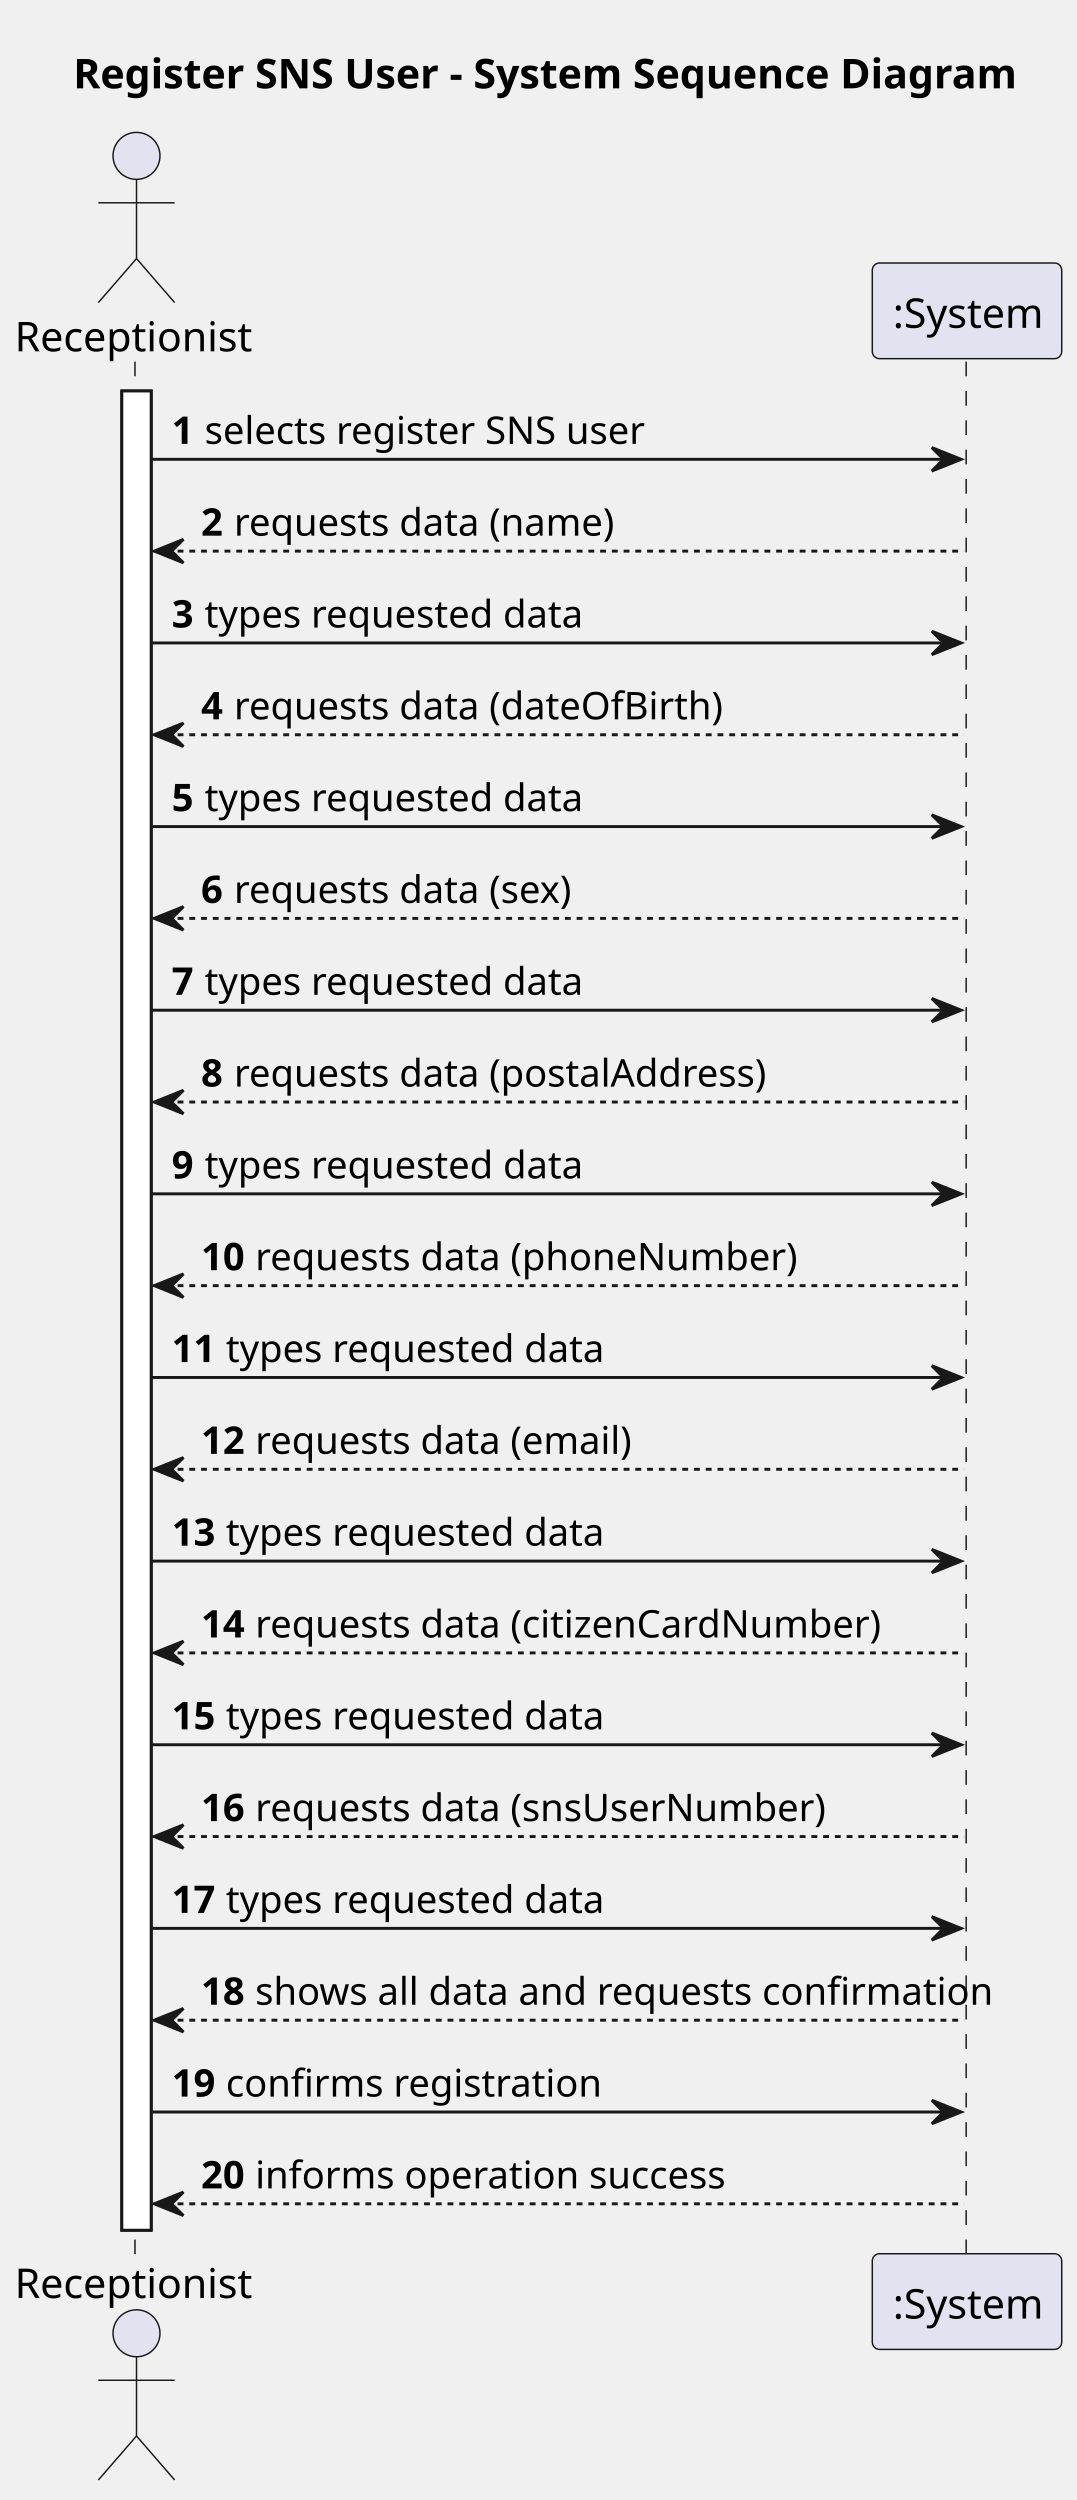
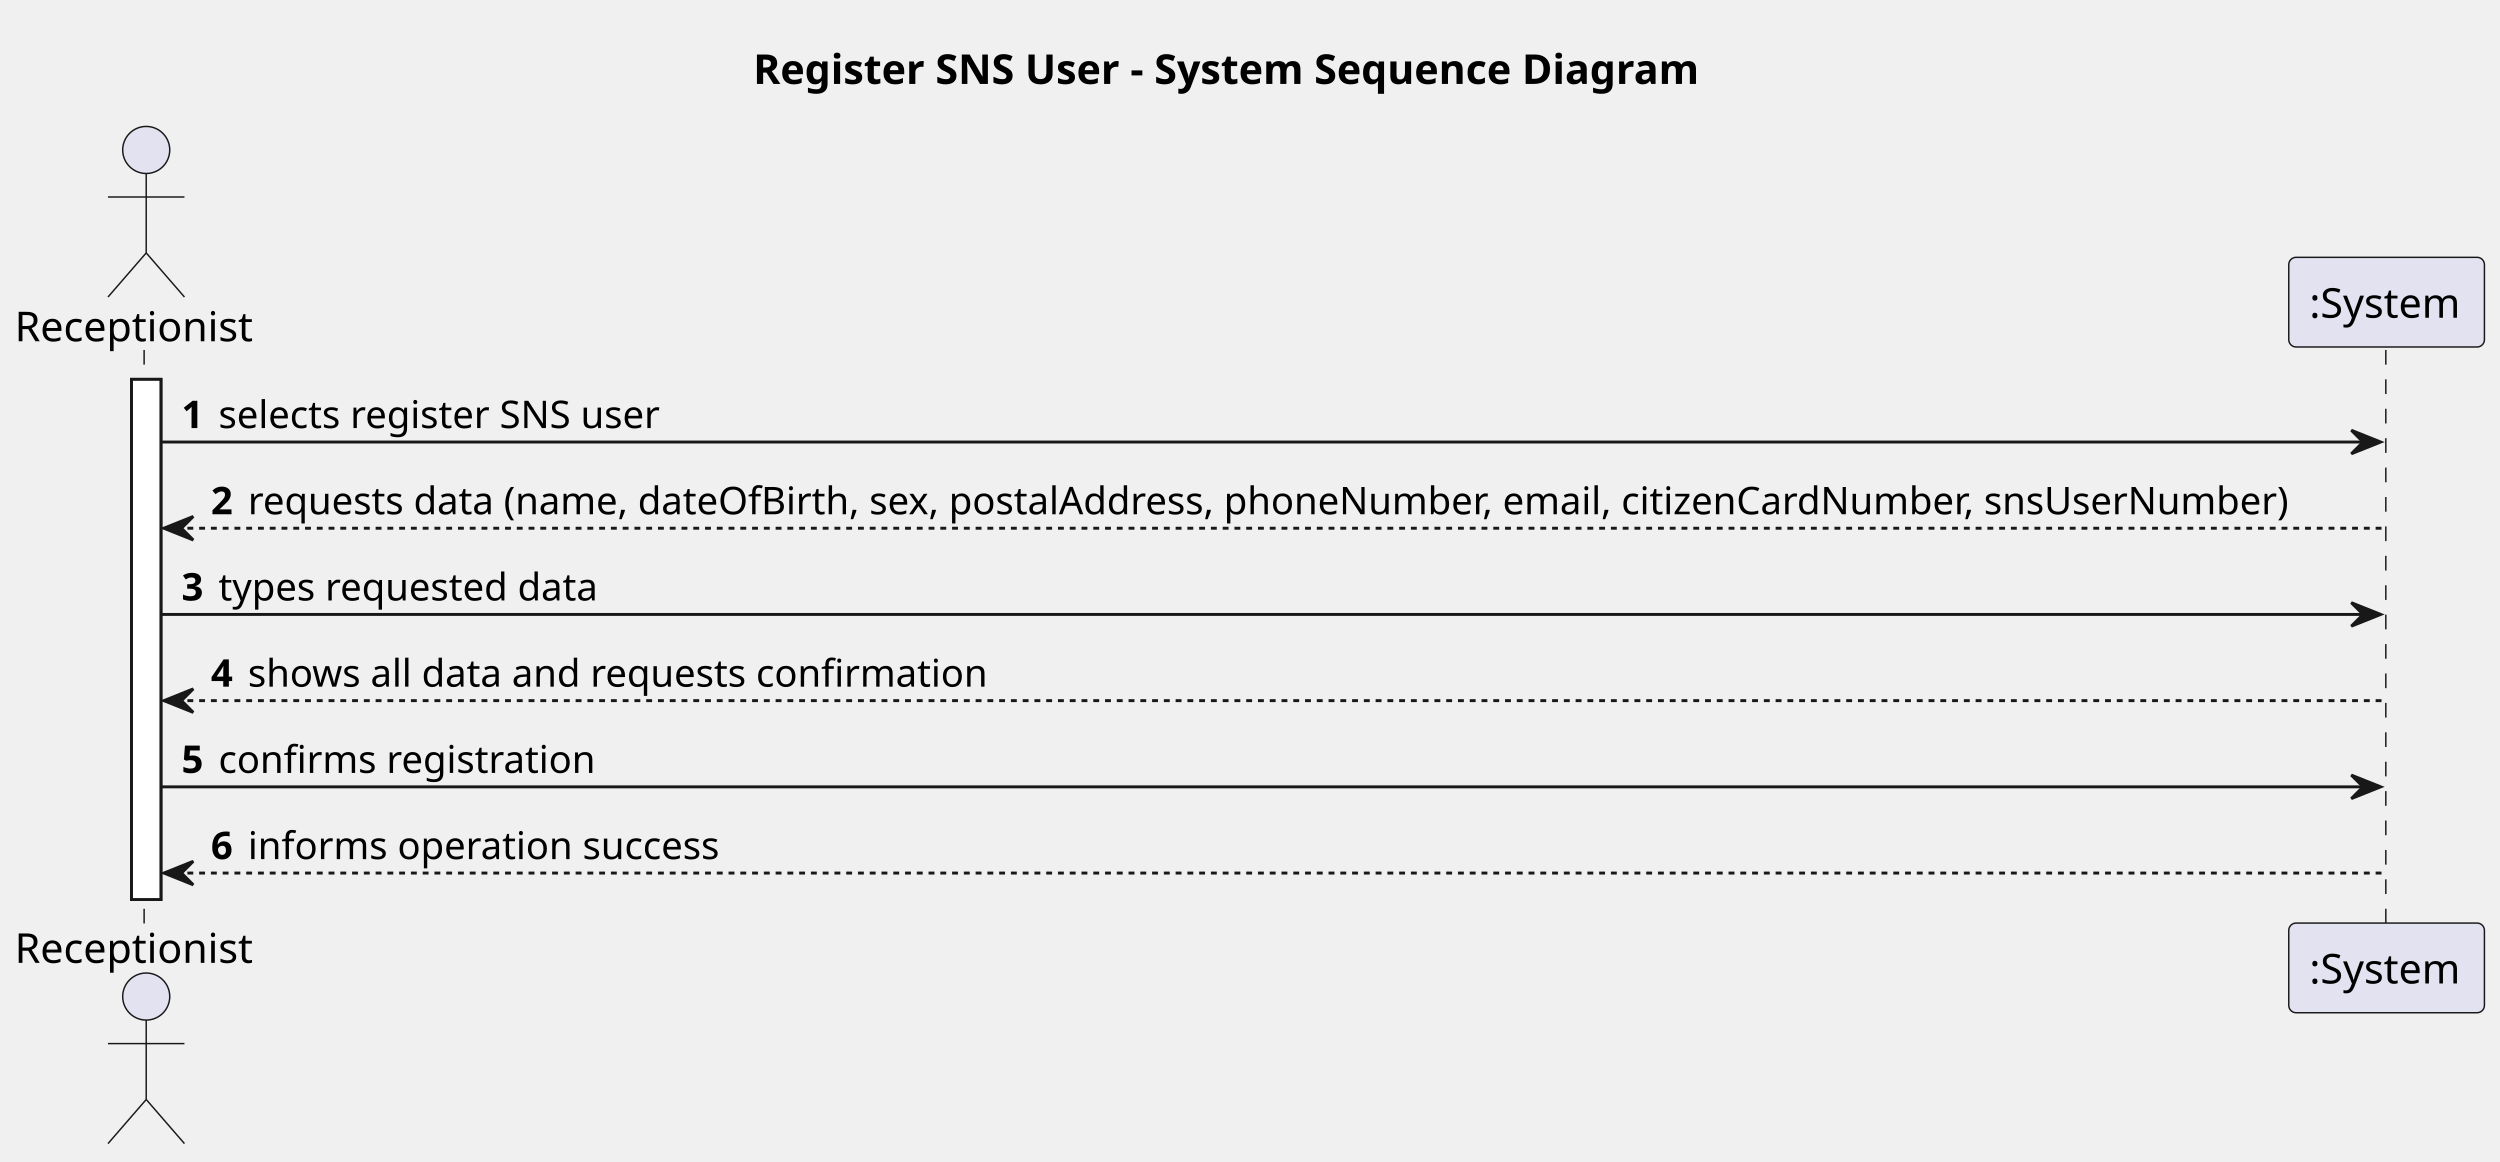
- <svg xmlns="http://www.w3.org/2000/svg" contentStyleType="text/css" height="852px" preserveAspectRatio="none" style="width:367px;height:852px;background:#FFFFFF;" version="1.1" viewBox="0 0 367 852" width="367px" zoomAndPan="magnify">
+ <svg xmlns="http://www.w3.org/2000/svg" contentStyleType="text/css" data-diagram-type="SEQUENCE" height="395px" preserveAspectRatio="none" style="width:850px;height:395px;background:#FFFFFF;" version="1.1" viewBox="0 0 850 395" width="850px" zoomAndPan="magnify">
  <defs />
  <g>
-     <text fill="#000000" font-family="sans-serif" font-size="14" font-weight="bold" lengthAdjust="spacing" textLength="315.902" x="24.968" y="30.107">Register SNS User - System Sequence Diagram</text>
-     <rect fill="#FFFFFF" height="626.82" style="stroke:#181818;stroke-width:1.0;" width="10" x="41.52" y="133.242" />
-     <line style="stroke:#181818;stroke-width:0.5;stroke-dasharray:5.0,5.0;" x1="46" x2="46" y1="123.242" y2="769.062" />
-     <line style="stroke:#181818;stroke-width:0.5;stroke-dasharray:5.0,5.0;" x1="329.272" x2="329.272" y1="123.242" y2="769.062" />
-     <text fill="#000000" font-family="sans-serif" font-size="14" lengthAdjust="spacing" textLength="77.041" x="5" y="119.728">Receptionist</text>
-     <ellipse cx="46.52" cy="53.121" fill="#E2E2F0" rx="8" ry="8" style="stroke:#181818;stroke-width:0.5;" />
-     <path d="M46.52,61.121 L46.52,88.121 M33.52,69.121 L59.52,69.121 M46.52,88.121 L33.52,103.121 M46.52,88.121 L59.52,103.121 " fill="none" style="stroke:#181818;stroke-width:0.5;" />
-     <text fill="#000000" font-family="sans-serif" font-size="14" lengthAdjust="spacing" textLength="77.041" x="5" y="783.17">Receptionist</text>
-     <ellipse cx="46.52" cy="795.184" fill="#E2E2F0" rx="8" ry="8" style="stroke:#181818;stroke-width:0.5;" />
-     <path d="M46.52,803.184 L46.52,830.184 M33.52,811.184 L59.52,811.184 M46.52,830.184 L33.52,845.184 M46.52,830.184 L59.52,845.184 " fill="none" style="stroke:#181818;stroke-width:0.5;" />
-     <rect fill="#E2E2F0" height="32.621" rx="2.5" ry="2.5" style="stroke:#181818;stroke-width:0.5;" width="64.565" x="297.272" y="89.621" />
-     <text fill="#000000" font-family="sans-serif" font-size="14" lengthAdjust="spacing" textLength="50.565" x="304.272" y="111.728">:System</text>
-     <rect fill="#E2E2F0" height="32.621" rx="2.5" ry="2.5" style="stroke:#181818;stroke-width:0.5;" width="64.565" x="297.272" y="768.062" />
-     <text fill="#000000" font-family="sans-serif" font-size="14" lengthAdjust="spacing" textLength="50.565" x="304.272" y="790.17">:System</text>
-     <rect fill="#FFFFFF" height="626.82" style="stroke:#181818;stroke-width:1.0;" width="10" x="41.52" y="133.242" />
-     <polygon fill="#181818" points="317.555,152.533,327.555,156.533,317.555,160.533,321.555,156.533" style="stroke:#181818;stroke-width:1.0;" />
-     <line style="stroke:#181818;stroke-width:1.0;" x1="51.52" x2="323.555" y1="156.533" y2="156.533" />
-     <text fill="#000000" font-family="sans-serif" font-size="13" font-weight="bold" lengthAdjust="spacing" textLength="7.23" x="58.52" y="151.27">1</text>
-     <text fill="#000000" font-family="sans-serif" font-size="13" lengthAdjust="spacing" textLength="146.663" x="69.751" y="151.27">selects register SNS user</text>
-     <polygon fill="#181818" points="62.52,183.824,52.52,187.824,62.52,191.824,58.52,187.824" style="stroke:#181818;stroke-width:1.0;" />
-     <line style="stroke:#181818;stroke-width:1.0;stroke-dasharray:2.0,2.0;" x1="56.52" x2="328.555" y1="187.824" y2="187.824" />
-     <text fill="#000000" font-family="sans-serif" font-size="13" font-weight="bold" lengthAdjust="spacing" textLength="7.23" x="68.52" y="182.561">2</text>
-     <text fill="#000000" font-family="sans-serif" font-size="13" lengthAdjust="spacing" textLength="123.564" x="79.751" y="182.561">requests data (name)</text>
-     <polygon fill="#181818" points="317.555,215.115,327.555,219.115,317.555,223.115,321.555,219.115" style="stroke:#181818;stroke-width:1.0;" />
-     <line style="stroke:#181818;stroke-width:1.0;" x1="51.52" x2="323.555" y1="219.115" y2="219.115" />
-     <text fill="#000000" font-family="sans-serif" font-size="13" font-weight="bold" lengthAdjust="spacing" textLength="7.23" x="58.52" y="213.852">3</text>
-     <text fill="#000000" font-family="sans-serif" font-size="13" lengthAdjust="spacing" textLength="121.418" x="69.751" y="213.852">types requested data</text>
-     <polygon fill="#181818" points="62.52,246.406,52.52,250.406,62.52,254.406,58.52,250.406" style="stroke:#181818;stroke-width:1.0;" />
-     <line style="stroke:#181818;stroke-width:1.0;stroke-dasharray:2.0,2.0;" x1="56.52" x2="328.555" y1="250.406" y2="250.406" />
-     <text fill="#000000" font-family="sans-serif" font-size="13" font-weight="bold" lengthAdjust="spacing" textLength="7.23" x="68.52" y="245.144">4</text>
-     <text fill="#000000" font-family="sans-serif" font-size="13" lengthAdjust="spacing" textLength="156.8" x="79.751" y="245.144">requests data (dateOfBirth)</text>
-     <polygon fill="#181818" points="317.555,277.697,327.555,281.697,317.555,285.697,321.555,281.697" style="stroke:#181818;stroke-width:1.0;" />
-     <line style="stroke:#181818;stroke-width:1.0;" x1="51.52" x2="323.555" y1="281.697" y2="281.697" />
-     <text fill="#000000" font-family="sans-serif" font-size="13" font-weight="bold" lengthAdjust="spacing" textLength="7.23" x="58.52" y="276.435">5</text>
-     <text fill="#000000" font-family="sans-serif" font-size="13" lengthAdjust="spacing" textLength="121.418" x="69.751" y="276.435">types requested data</text>
-     <polygon fill="#181818" points="62.52,308.988,52.52,312.988,62.52,316.988,58.52,312.988" style="stroke:#181818;stroke-width:1.0;" />
-     <line style="stroke:#181818;stroke-width:1.0;stroke-dasharray:2.0,2.0;" x1="56.52" x2="328.555" y1="312.988" y2="312.988" />
-     <text fill="#000000" font-family="sans-serif" font-size="13" font-weight="bold" lengthAdjust="spacing" textLength="7.23" x="68.52" y="307.726">6</text>
-     <text fill="#000000" font-family="sans-serif" font-size="13" lengthAdjust="spacing" textLength="111.274" x="79.751" y="307.726">requests data (sex)</text>
-     <polygon fill="#181818" points="317.555,340.279,327.555,344.279,317.555,348.279,321.555,344.279" style="stroke:#181818;stroke-width:1.0;" />
-     <line style="stroke:#181818;stroke-width:1.0;" x1="51.52" x2="323.555" y1="344.279" y2="344.279" />
-     <text fill="#000000" font-family="sans-serif" font-size="13" font-weight="bold" lengthAdjust="spacing" textLength="7.23" x="58.52" y="339.017">7</text>
-     <text fill="#000000" font-family="sans-serif" font-size="13" lengthAdjust="spacing" textLength="121.418" x="69.751" y="339.017">types requested data</text>
-     <polygon fill="#181818" points="62.52,371.57,52.52,375.57,62.52,379.57,58.52,375.57" style="stroke:#181818;stroke-width:1.0;" />
-     <line style="stroke:#181818;stroke-width:1.0;stroke-dasharray:2.0,2.0;" x1="56.52" x2="328.555" y1="375.57" y2="375.57" />
-     <text fill="#000000" font-family="sans-serif" font-size="13" font-weight="bold" lengthAdjust="spacing" textLength="7.23" x="68.52" y="370.308">8</text>
-     <text fill="#000000" font-family="sans-serif" font-size="13" lengthAdjust="spacing" textLength="173.424" x="79.751" y="370.308">requests data (postalAddress)</text>
-     <polygon fill="#181818" points="317.555,402.861,327.555,406.861,317.555,410.861,321.555,406.861" style="stroke:#181818;stroke-width:1.0;" />
-     <line style="stroke:#181818;stroke-width:1.0;" x1="51.52" x2="323.555" y1="406.861" y2="406.861" />
-     <text fill="#000000" font-family="sans-serif" font-size="13" font-weight="bold" lengthAdjust="spacing" textLength="7.23" x="58.52" y="401.599">9</text>
-     <text fill="#000000" font-family="sans-serif" font-size="13" lengthAdjust="spacing" textLength="121.418" x="69.751" y="401.599">types requested data</text>
-     <polygon fill="#181818" points="62.52,434.152,52.52,438.152,62.52,442.152,58.52,438.152" style="stroke:#181818;stroke-width:1.0;" />
-     <line style="stroke:#181818;stroke-width:1.0;stroke-dasharray:2.0,2.0;" x1="56.52" x2="328.555" y1="438.152" y2="438.152" />
-     <text fill="#000000" font-family="sans-serif" font-size="13" font-weight="bold" lengthAdjust="spacing" textLength="14.46" x="68.52" y="432.89">10</text>
-     <text fill="#000000" font-family="sans-serif" font-size="13" lengthAdjust="spacing" textLength="173.431" x="86.981" y="432.89">requests data (phoneNumber)</text>
-     <polygon fill="#181818" points="317.555,465.443,327.555,469.443,317.555,473.443,321.555,469.443" style="stroke:#181818;stroke-width:1.0;" />
-     <line style="stroke:#181818;stroke-width:1.0;" x1="51.52" x2="323.555" y1="469.443" y2="469.443" />
-     <text fill="#000000" font-family="sans-serif" font-size="13" font-weight="bold" lengthAdjust="spacing" textLength="14.46" x="58.52" y="464.181">11</text>
-     <text fill="#000000" font-family="sans-serif" font-size="13" lengthAdjust="spacing" textLength="121.418" x="76.981" y="464.181">types requested data</text>
-     <polygon fill="#181818" points="62.52,496.734,52.52,500.734,62.52,504.734,58.52,500.734" style="stroke:#181818;stroke-width:1.0;" />
-     <line style="stroke:#181818;stroke-width:1.0;stroke-dasharray:2.0,2.0;" x1="56.52" x2="328.555" y1="500.734" y2="500.734" />
-     <text fill="#000000" font-family="sans-serif" font-size="13" font-weight="bold" lengthAdjust="spacing" textLength="14.46" x="68.52" y="495.472">12</text>
-     <text fill="#000000" font-family="sans-serif" font-size="13" lengthAdjust="spacing" textLength="122.11" x="86.981" y="495.472">requests data (email)</text>
-     <polygon fill="#181818" points="317.555,528.025,327.555,532.025,317.555,536.025,321.555,532.025" style="stroke:#181818;stroke-width:1.0;" />
-     <line style="stroke:#181818;stroke-width:1.0;" x1="51.52" x2="323.555" y1="532.025" y2="532.025" />
-     <text fill="#000000" font-family="sans-serif" font-size="13" font-weight="bold" lengthAdjust="spacing" textLength="14.46" x="58.52" y="526.763">13</text>
-     <text fill="#000000" font-family="sans-serif" font-size="13" lengthAdjust="spacing" textLength="121.418" x="76.981" y="526.763">types requested data</text>
-     <polygon fill="#181818" points="62.52,559.316,52.52,563.316,62.52,567.316,58.52,563.316" style="stroke:#181818;stroke-width:1.0;" />
-     <line style="stroke:#181818;stroke-width:1.0;stroke-dasharray:2.0,2.0;" x1="56.52" x2="328.555" y1="563.316" y2="563.316" />
-     <text fill="#000000" font-family="sans-serif" font-size="13" font-weight="bold" lengthAdjust="spacing" textLength="14.46" x="68.52" y="558.054">14</text>
-     <text fill="#000000" font-family="sans-serif" font-size="13" lengthAdjust="spacing" textLength="202.306" x="86.981" y="558.054">requests data (citizenCardNumber)</text>
-     <polygon fill="#181818" points="317.555,590.607,327.555,594.607,317.555,598.607,321.555,594.607" style="stroke:#181818;stroke-width:1.0;" />
-     <line style="stroke:#181818;stroke-width:1.0;" x1="51.52" x2="323.555" y1="594.607" y2="594.607" />
-     <text fill="#000000" font-family="sans-serif" font-size="13" font-weight="bold" lengthAdjust="spacing" textLength="14.46" x="58.52" y="589.345">15</text>
-     <text fill="#000000" font-family="sans-serif" font-size="13" lengthAdjust="spacing" textLength="121.418" x="76.981" y="589.345">types requested data</text>
-     <polygon fill="#181818" points="62.52,621.898,52.52,625.898,62.52,629.898,58.52,625.898" style="stroke:#181818;stroke-width:1.0;" />
-     <line style="stroke:#181818;stroke-width:1.0;stroke-dasharray:2.0,2.0;" x1="56.52" x2="328.555" y1="625.898" y2="625.898" />
-     <text fill="#000000" font-family="sans-serif" font-size="13" font-weight="bold" lengthAdjust="spacing" textLength="14.46" x="68.52" y="620.636">16</text>
-     <text fill="#000000" font-family="sans-serif" font-size="13" lengthAdjust="spacing" textLength="184.958" x="86.981" y="620.636">requests data (snsUserNumber)</text>
-     <polygon fill="#181818" points="317.555,653.189,327.555,657.189,317.555,661.189,321.555,657.189" style="stroke:#181818;stroke-width:1.0;" />
-     <line style="stroke:#181818;stroke-width:1.0;" x1="51.52" x2="323.555" y1="657.189" y2="657.189" />
-     <text fill="#000000" font-family="sans-serif" font-size="13" font-weight="bold" lengthAdjust="spacing" textLength="14.46" x="58.52" y="651.927">17</text>
-     <text fill="#000000" font-family="sans-serif" font-size="13" lengthAdjust="spacing" textLength="121.418" x="76.981" y="651.927">types requested data</text>
-     <polygon fill="#181818" points="62.52,684.481,52.52,688.481,62.52,692.481,58.52,688.481" style="stroke:#181818;stroke-width:1.0;" />
-     <line style="stroke:#181818;stroke-width:1.0;stroke-dasharray:2.0,2.0;" x1="56.52" x2="328.555" y1="688.481" y2="688.481" />
-     <text fill="#000000" font-family="sans-serif" font-size="13" font-weight="bold" lengthAdjust="spacing" textLength="14.46" x="68.52" y="683.218">18</text>
-     <text fill="#000000" font-family="sans-serif" font-size="13" lengthAdjust="spacing" textLength="235.574" x="86.981" y="683.218">shows all data and requests confirmation</text>
-     <polygon fill="#181818" points="317.555,715.771,327.555,719.771,317.555,723.771,321.555,719.771" style="stroke:#181818;stroke-width:1.0;" />
-     <line style="stroke:#181818;stroke-width:1.0;" x1="51.52" x2="323.555" y1="719.771" y2="719.771" />
-     <text fill="#000000" font-family="sans-serif" font-size="13" font-weight="bold" lengthAdjust="spacing" textLength="14.46" x="58.52" y="714.509">19</text>
-     <text fill="#000000" font-family="sans-serif" font-size="13" lengthAdjust="spacing" textLength="117.038" x="76.981" y="714.509">confirms registration</text>
-     <polygon fill="#181818" points="62.52,747.062,52.52,751.062,62.52,755.062,58.52,751.062" style="stroke:#181818;stroke-width:1.0;" />
-     <line style="stroke:#181818;stroke-width:1.0;stroke-dasharray:2.0,2.0;" x1="56.52" x2="328.555" y1="751.062" y2="751.062" />
-     <text fill="#000000" font-family="sans-serif" font-size="13" font-weight="bold" lengthAdjust="spacing" textLength="14.46" x="68.52" y="745.8">20</text>
-     <text fill="#000000" font-family="sans-serif" font-size="13" lengthAdjust="spacing" textLength="151.011" x="86.981" y="745.8">informs operation success</text>
+     <text fill="#000000" font-family="sans-serif" font-size="14" font-weight="bold" lengthAdjust="spacing" textLength="336.526" x="256.09" y="28.535">Register SNS User - System Sequence Diagram</text>
+     <g>
+       <rect fill="#FFFFFF" height="176.863" style="stroke:#181818;stroke-width:1;" width="10" x="44.713" y="128.977" />
+     </g>
+     <g>
+       <rect fill="#000000" fill-opacity="0" height="195.863" width="8" x="45.713" y="118.977" />
+       <line style="stroke:#181818;stroke-width:0.5;stroke-dasharray:5,5;" x1="49" x2="49" y1="118.977" y2="314.84" />
+     </g>
+     <g>
+       <rect fill="#000000" fill-opacity="0" height="195.863" width="8" x="807.443" y="118.977" />
+       <line style="stroke:#181818;stroke-width:0.5;stroke-dasharray:5,5;" x1="811.179" x2="811.179" y1="118.977" y2="314.84" />
+     </g>
+     <g class="participant participant-head" data-participant="Receptionist">
+       <text fill="#000000" font-family="sans-serif" font-size="14" lengthAdjust="spacing" textLength="83.426" x="5" y="116.023">Receptionist</text>
+       <ellipse cx="49.713" cy="50.988" fill="#E2E2F0" rx="8" ry="8" style="stroke:#181818;stroke-width:0.5;" />
+       <path d="M49.713,58.988 L49.713,85.988 M36.713,66.988 L62.713,66.988 M49.713,85.988 L36.713,100.988 M49.713,85.988 L62.713,100.988" fill="none" style="stroke:#181818;stroke-width:0.5;" />
+     </g>
+     <g class="participant participant-tail" data-participant="Receptionist">
+       <text fill="#000000" font-family="sans-serif" font-size="14" lengthAdjust="spacing" textLength="83.426" x="5" y="327.375">Receptionist</text>
+       <ellipse cx="49.713" cy="338.828" fill="#E2E2F0" rx="8" ry="8" style="stroke:#181818;stroke-width:0.5;" />
+       <path d="M49.713,346.828 L49.713,373.828 M36.713,354.828 L62.713,354.828 M49.713,373.828 L36.713,388.828 M49.713,373.828 L62.713,388.828" fill="none" style="stroke:#181818;stroke-width:0.5;" />
+     </g>
+     <g class="participant participant-head" data-participant="System">
+       <rect fill="#E2E2F0" height="30.488" rx="2.5" ry="2.5" style="stroke:#181818;stroke-width:0.5;" width="66.527" x="778.179" y="87.488" />
+       <text fill="#000000" font-family="sans-serif" font-size="14" lengthAdjust="spacing" textLength="52.527" x="785.179" y="108.023">:System</text>
+     </g>
+     <g class="participant participant-tail" data-participant="System">
+       <rect fill="#E2E2F0" height="30.488" rx="2.5" ry="2.5" style="stroke:#181818;stroke-width:0.5;" width="66.527" x="778.179" y="313.84" />
+       <text fill="#000000" font-family="sans-serif" font-size="14" lengthAdjust="spacing" textLength="52.527" x="785.179" y="334.375">:System</text>
+     </g>
+     <g>
+       <rect fill="#FFFFFF" height="176.863" style="stroke:#181818;stroke-width:1;" width="10" x="44.713" y="128.977" />
+     </g>
+     <g class="message" data-participant-1="Receptionist" data-participant-2="System">
+       <polygon fill="#181818" points="799.443,146.287,809.443,150.287,799.443,154.287,803.443,150.287" style="stroke:#181818;stroke-width:1;" />
+       <line style="stroke:#181818;stroke-width:1;" x1="54.713" x2="805.443" y1="150.287" y2="150.287" />
+       <text fill="#000000" font-family="sans-serif" font-size="13" font-weight="bold" lengthAdjust="spacing" textLength="8.576" x="61.713" y="145.545">1</text>
+       <text fill="#000000" font-family="sans-serif" font-size="13" lengthAdjust="spacing" textLength="154.699" x="74.289" y="145.545">selects register SNS user</text>
+     </g>
+     <g class="message" data-participant-1="System" data-participant-2="Receptionist">
+       <polygon fill="#181818" points="65.713,175.598,55.713,179.598,65.713,183.598,61.713,179.598" style="stroke:#181818;stroke-width:1;" />
+       <line style="stroke:#181818;stroke-width:1;stroke-dasharray:2,2;" x1="59.713" x2="810.443" y1="179.598" y2="179.598" />
+       <text fill="#000000" font-family="sans-serif" font-size="13" font-weight="bold" lengthAdjust="spacing" textLength="8.576" x="71.713" y="174.856">2</text>
+       <text fill="#000000" font-family="sans-serif" font-size="13" lengthAdjust="spacing" textLength="720.154" x="84.289" y="174.856">requests data (name, dateOfBirth, sex, postalAddress, phoneNumber, email, citizenCardNumber, snsUserNumber)</text>
+     </g>
+     <g class="message" data-participant-1="Receptionist" data-participant-2="System">
+       <polygon fill="#181818" points="799.443,204.908,809.443,208.908,799.443,212.908,803.443,208.908" style="stroke:#181818;stroke-width:1;" />
+       <line style="stroke:#181818;stroke-width:1;" x1="54.713" x2="805.443" y1="208.908" y2="208.908" />
+       <text fill="#000000" font-family="sans-serif" font-size="13" font-weight="bold" lengthAdjust="spacing" textLength="8.576" x="61.713" y="204.166">3</text>
+       <text fill="#000000" font-family="sans-serif" font-size="13" lengthAdjust="spacing" textLength="132.304" x="74.289" y="204.166">types requested data</text>
+     </g>
+     <g class="message" data-participant-1="System" data-participant-2="Receptionist">
+       <polygon fill="#181818" points="65.713,234.219,55.713,238.219,65.713,242.219,61.713,238.219" style="stroke:#181818;stroke-width:1;" />
+       <line style="stroke:#181818;stroke-width:1;stroke-dasharray:2,2;" x1="59.713" x2="810.443" y1="238.219" y2="238.219" />
+       <text fill="#000000" font-family="sans-serif" font-size="13" font-weight="bold" lengthAdjust="spacing" textLength="8.576" x="71.713" y="233.477">4</text>
+       <text fill="#000000" font-family="sans-serif" font-size="13" lengthAdjust="spacing" textLength="260.146" x="84.289" y="233.477">shows all data and requests confirmation</text>
+     </g>
+     <g class="message" data-participant-1="Receptionist" data-participant-2="System">
+       <polygon fill="#181818" points="799.443,263.529,809.443,267.529,799.443,271.529,803.443,267.529" style="stroke:#181818;stroke-width:1;" />
+       <line style="stroke:#181818;stroke-width:1;" x1="54.713" x2="805.443" y1="267.529" y2="267.529" />
+       <text fill="#000000" font-family="sans-serif" font-size="13" font-weight="bold" lengthAdjust="spacing" textLength="8.576" x="61.713" y="262.787">5</text>
+       <text fill="#000000" font-family="sans-serif" font-size="13" lengthAdjust="spacing" textLength="132.533" x="74.289" y="262.787">confirms registration</text>
+     </g>
+     <g class="message" data-participant-1="System" data-participant-2="Receptionist">
+       <polygon fill="#181818" points="65.713,292.84,55.713,296.84,65.713,300.84,61.713,296.84" style="stroke:#181818;stroke-width:1;" />
+       <line style="stroke:#181818;stroke-width:1;stroke-dasharray:2,2;" x1="59.713" x2="810.443" y1="296.84" y2="296.84" />
+       <text fill="#000000" font-family="sans-serif" font-size="13" font-weight="bold" lengthAdjust="spacing" textLength="8.576" x="71.713" y="292.098">6</text>
+       <text fill="#000000" font-family="sans-serif" font-size="13" lengthAdjust="spacing" textLength="165.991" x="84.289" y="292.098">informs operation success</text>
+     </g>
  </g>
</svg>
